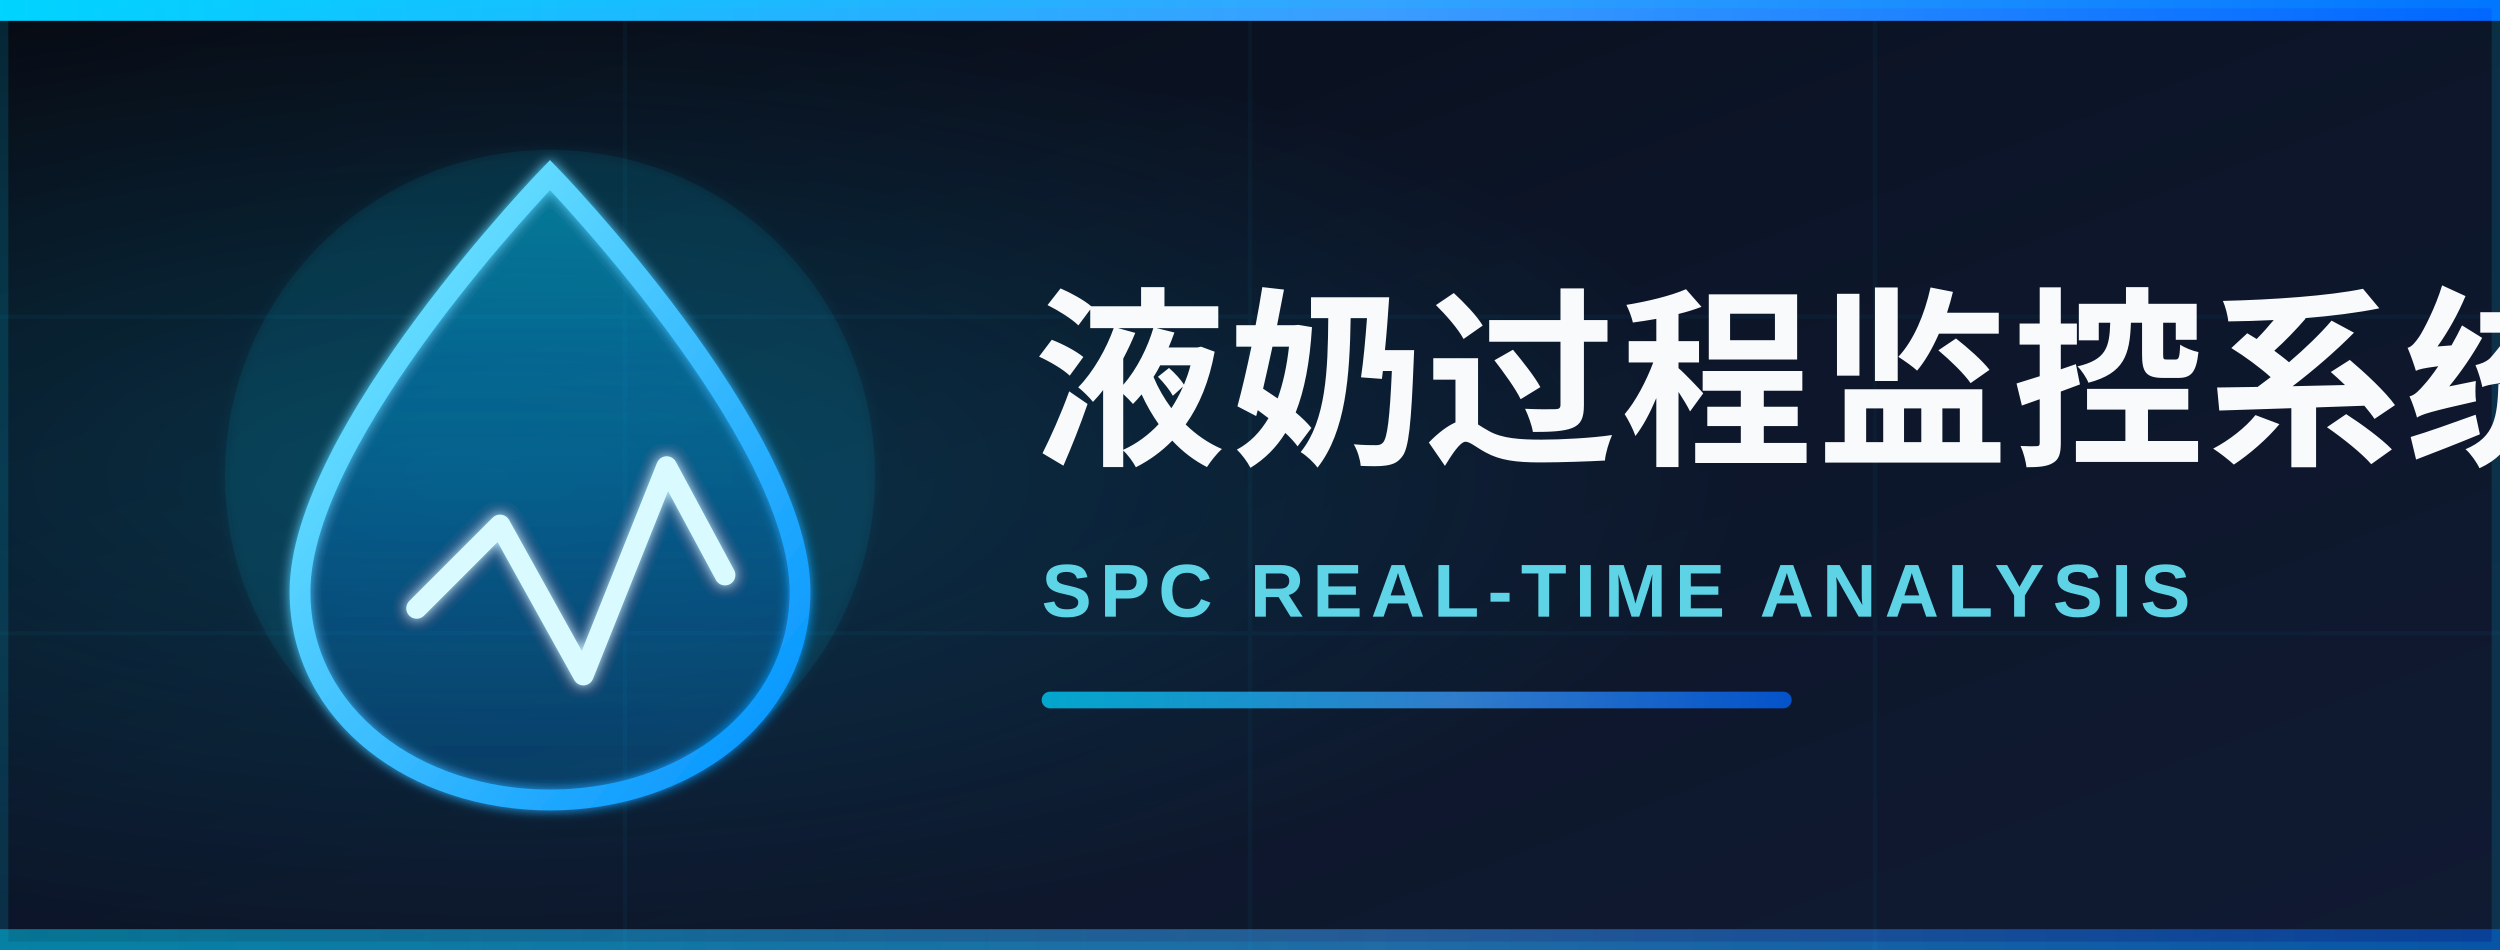
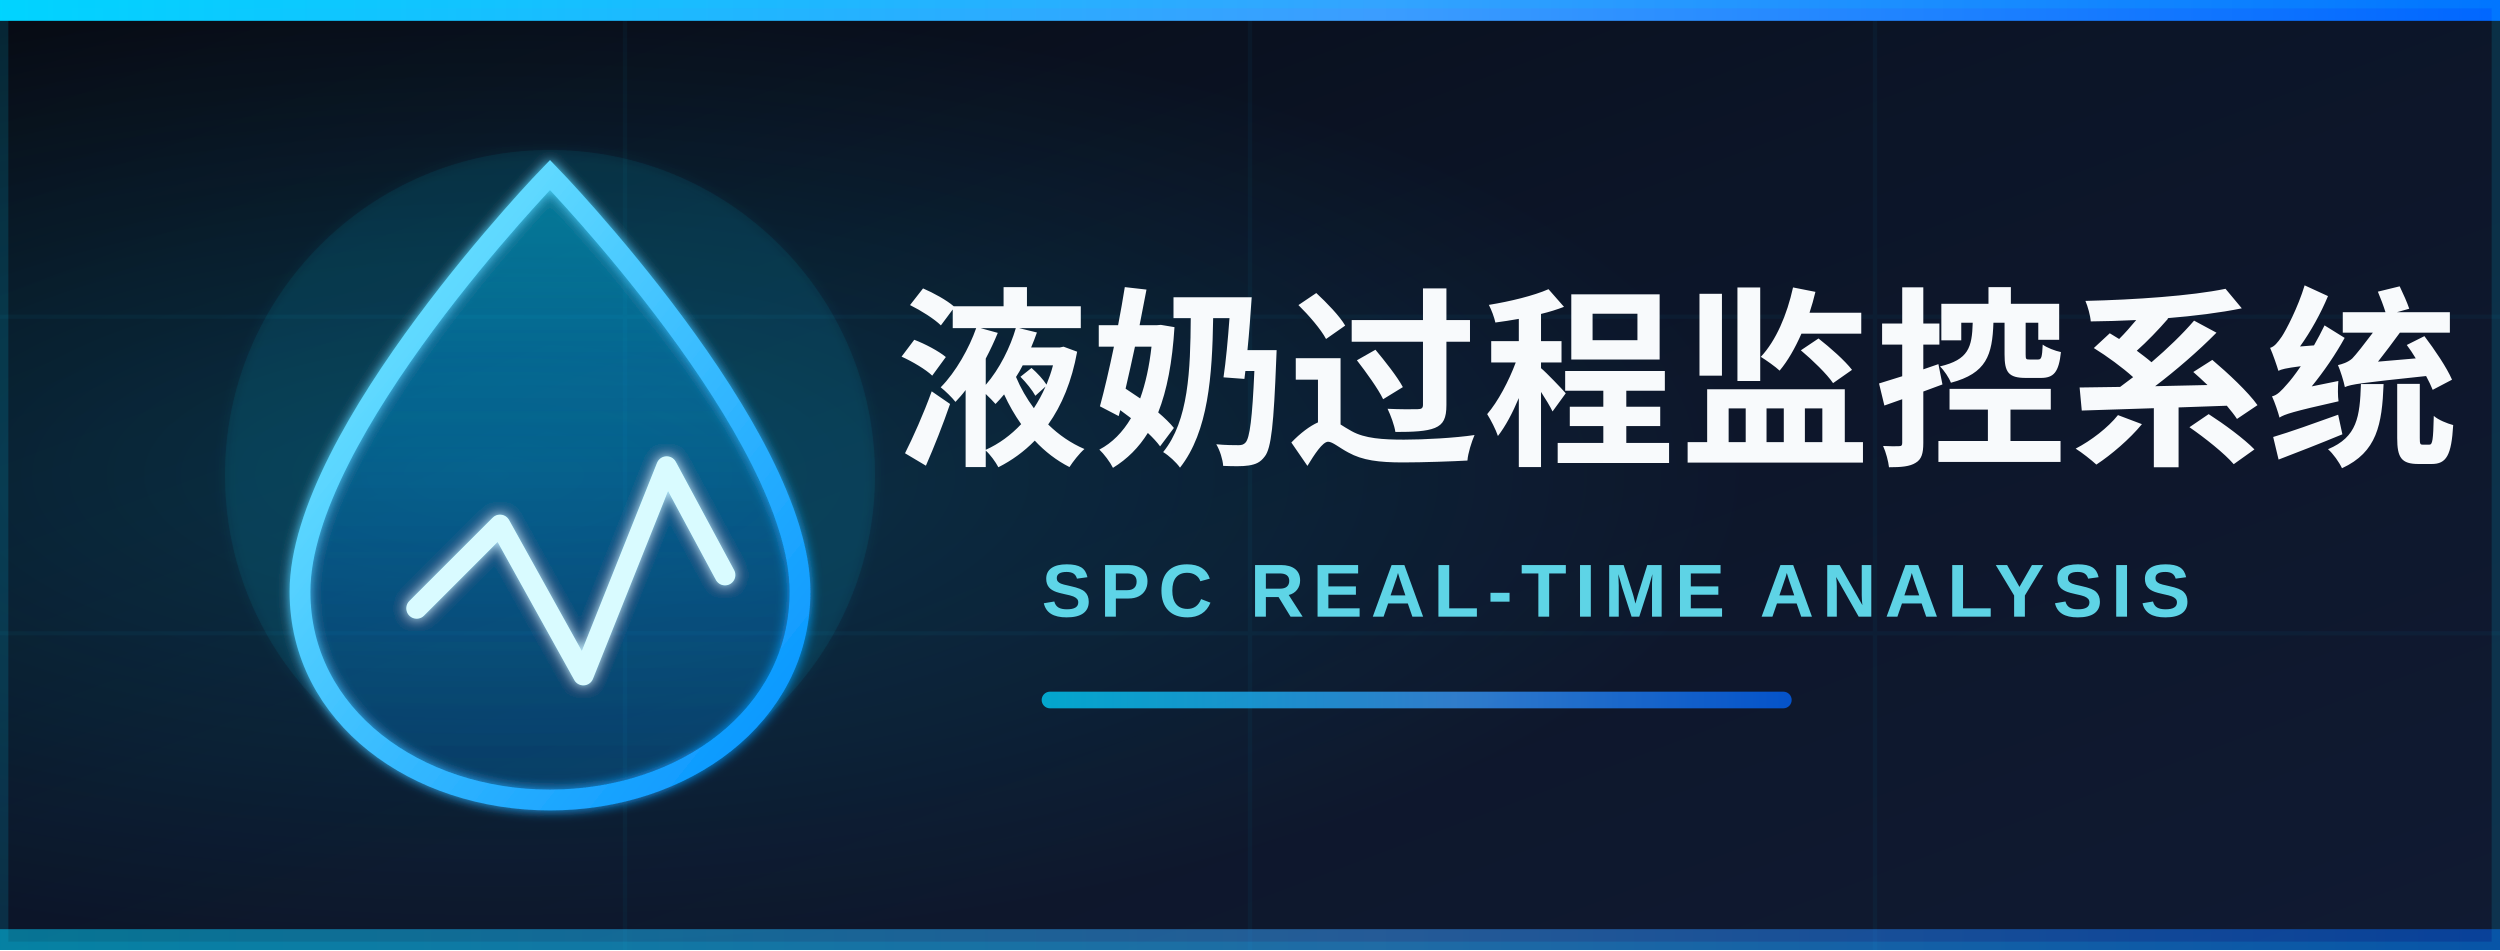
<svg xmlns="http://www.w3.org/2000/svg" width="600" height="228" viewBox="0 0 600 228">
  <defs>
    <linearGradient id="bg" x1="0%" y1="0%" x2="100%" y2="100%">
      <stop offset="0%" stop-color="#070b14" />
      <stop offset="45%" stop-color="#0c1528" />
      <stop offset="100%" stop-color="#101a32" />
    </linearGradient>
    <linearGradient id="accentH" x1="0%" y1="0%" x2="100%" y2="0%">
      <stop offset="0%" stop-color="#00d4ff" />
      <stop offset="55%" stop-color="#3b9dff" />
      <stop offset="100%" stop-color="#0066ff" />
    </linearGradient>
    <linearGradient id="markStroke" x1="0%" y1="0%" x2="100%" y2="100%">
      <stop offset="0%" stop-color="#7df0ff" />
      <stop offset="100%" stop-color="#0090ff" />
    </linearGradient>
    <linearGradient id="markFill" x1="0%" y1="0%" x2="0%" y2="100%">
      <stop offset="0%" stop-color="#00d4ff" stop-opacity="0.25" />
      <stop offset="100%" stop-color="#0066ff" stop-opacity="0.06" />
    </linearGradient>
    <radialGradient id="orb" cx="20%" cy="50%" r="50%">
      <stop offset="0%" stop-color="#00d4ff" stop-opacity="0.16" />
      <stop offset="100%" stop-color="#00d4ff" stop-opacity="0" />
    </radialGradient>
    <filter id="soft" x="-20%" y="-20%" width="140%" height="140%">
      <feGaussianBlur stdDeviation="1.4" result="b" />
      <feMerge>
        <feMergeNode in="b" />
        <feMergeNode in="SourceGraphic" />
      </feMerge>
    </filter>
  </defs>
  <rect width="600" height="228" fill="url(#bg)" />
  <rect width="600" height="228" fill="url(#orb)" />
  <g opacity="0.04" stroke="#00d4ff" stroke-width="1">
    <path d="M0 76H600M0 152H600" />
    <path d="M150 0V228M300 0V228M450 0V228" />
  </g>
  <rect x="0" y="0" width="600" height="5" fill="url(#accentH)" />
  <rect x="0" y="223" width="600" height="5" fill="url(#accentH)" opacity="0.5" />
  <rect x="1" y="1" width="598" height="226" fill="none" stroke="rgba(0,212,255,0.14)" stroke-width="2" />
  <g transform="translate(52, 34)" filter="url(#soft)">
    <circle cx="80" cy="80" r="78" fill="rgba(0,212,255,0.07)" />
    <path d="M80 8 C80 8 140 70 140 108 C140 138 112 158 80 158 C48 158 20 138 20 108 C20 70 80 8 80 8Z" fill="url(#markFill)" stroke="url(#markStroke)" stroke-width="5" />
    <path d="M48 112 L68 92 L88 128 L108 78 L122 104" fill="none" stroke="#d9fbff" stroke-width="5" stroke-linecap="round" stroke-linejoin="round" />
  </g>
-   <text x="248" y="108" font-family="Microsoft YaHei UI, Microsoft YaHei, PingFang SC, sans-serif" font-size="46" font-weight="700" fill="#f8fafc" letter-spacing="1">液奶过程监控系统</text>
+   <text x="215" y="108" font-family="Microsoft YaHei UI, Microsoft YaHei, PingFang SC, sans-serif" font-size="46" font-weight="700" fill="#f8fafc" letter-spacing="1">液奶过程监控系统</text>
  <text x="250" y="148" font-family="Segoe UI, Arial, sans-serif" font-size="18" font-weight="600" fill="#67e8f9" letter-spacing="2" opacity="0.9">SPC REAL-TIME ANALYSIS</text>
  <rect x="250" y="166" width="180" height="4" rx="2" fill="url(#accentH)" opacity="0.75" />
</svg>
